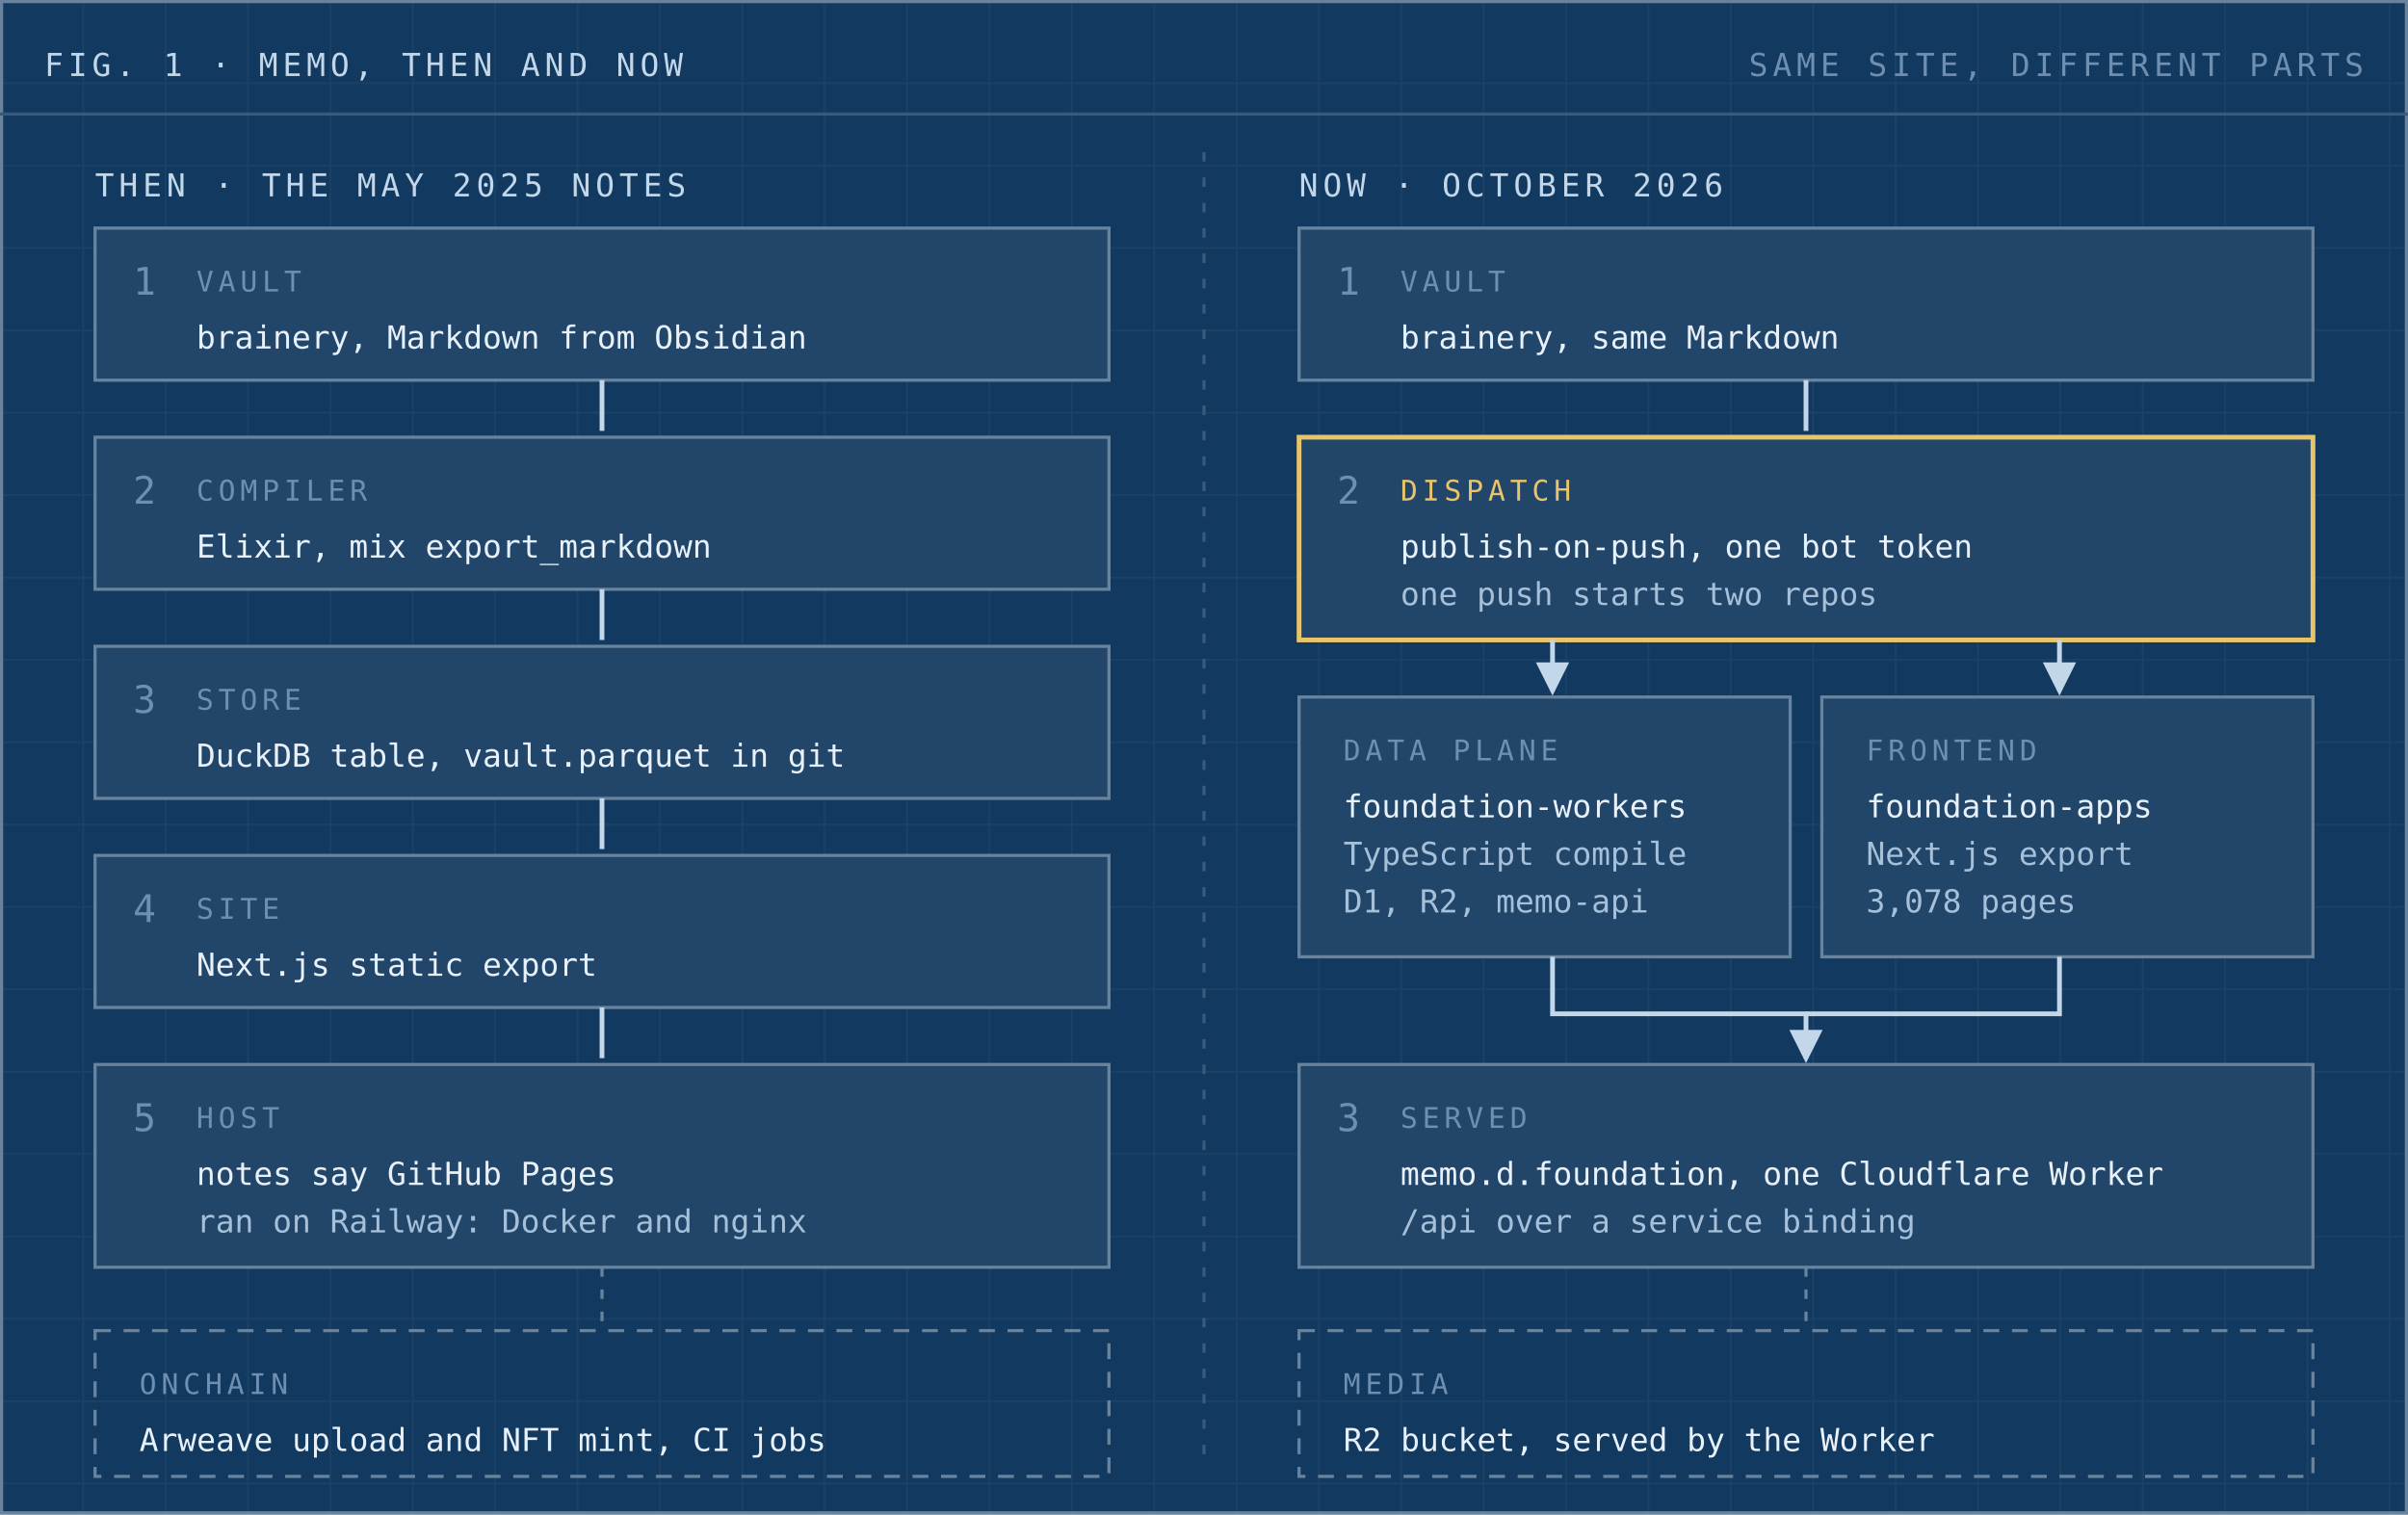
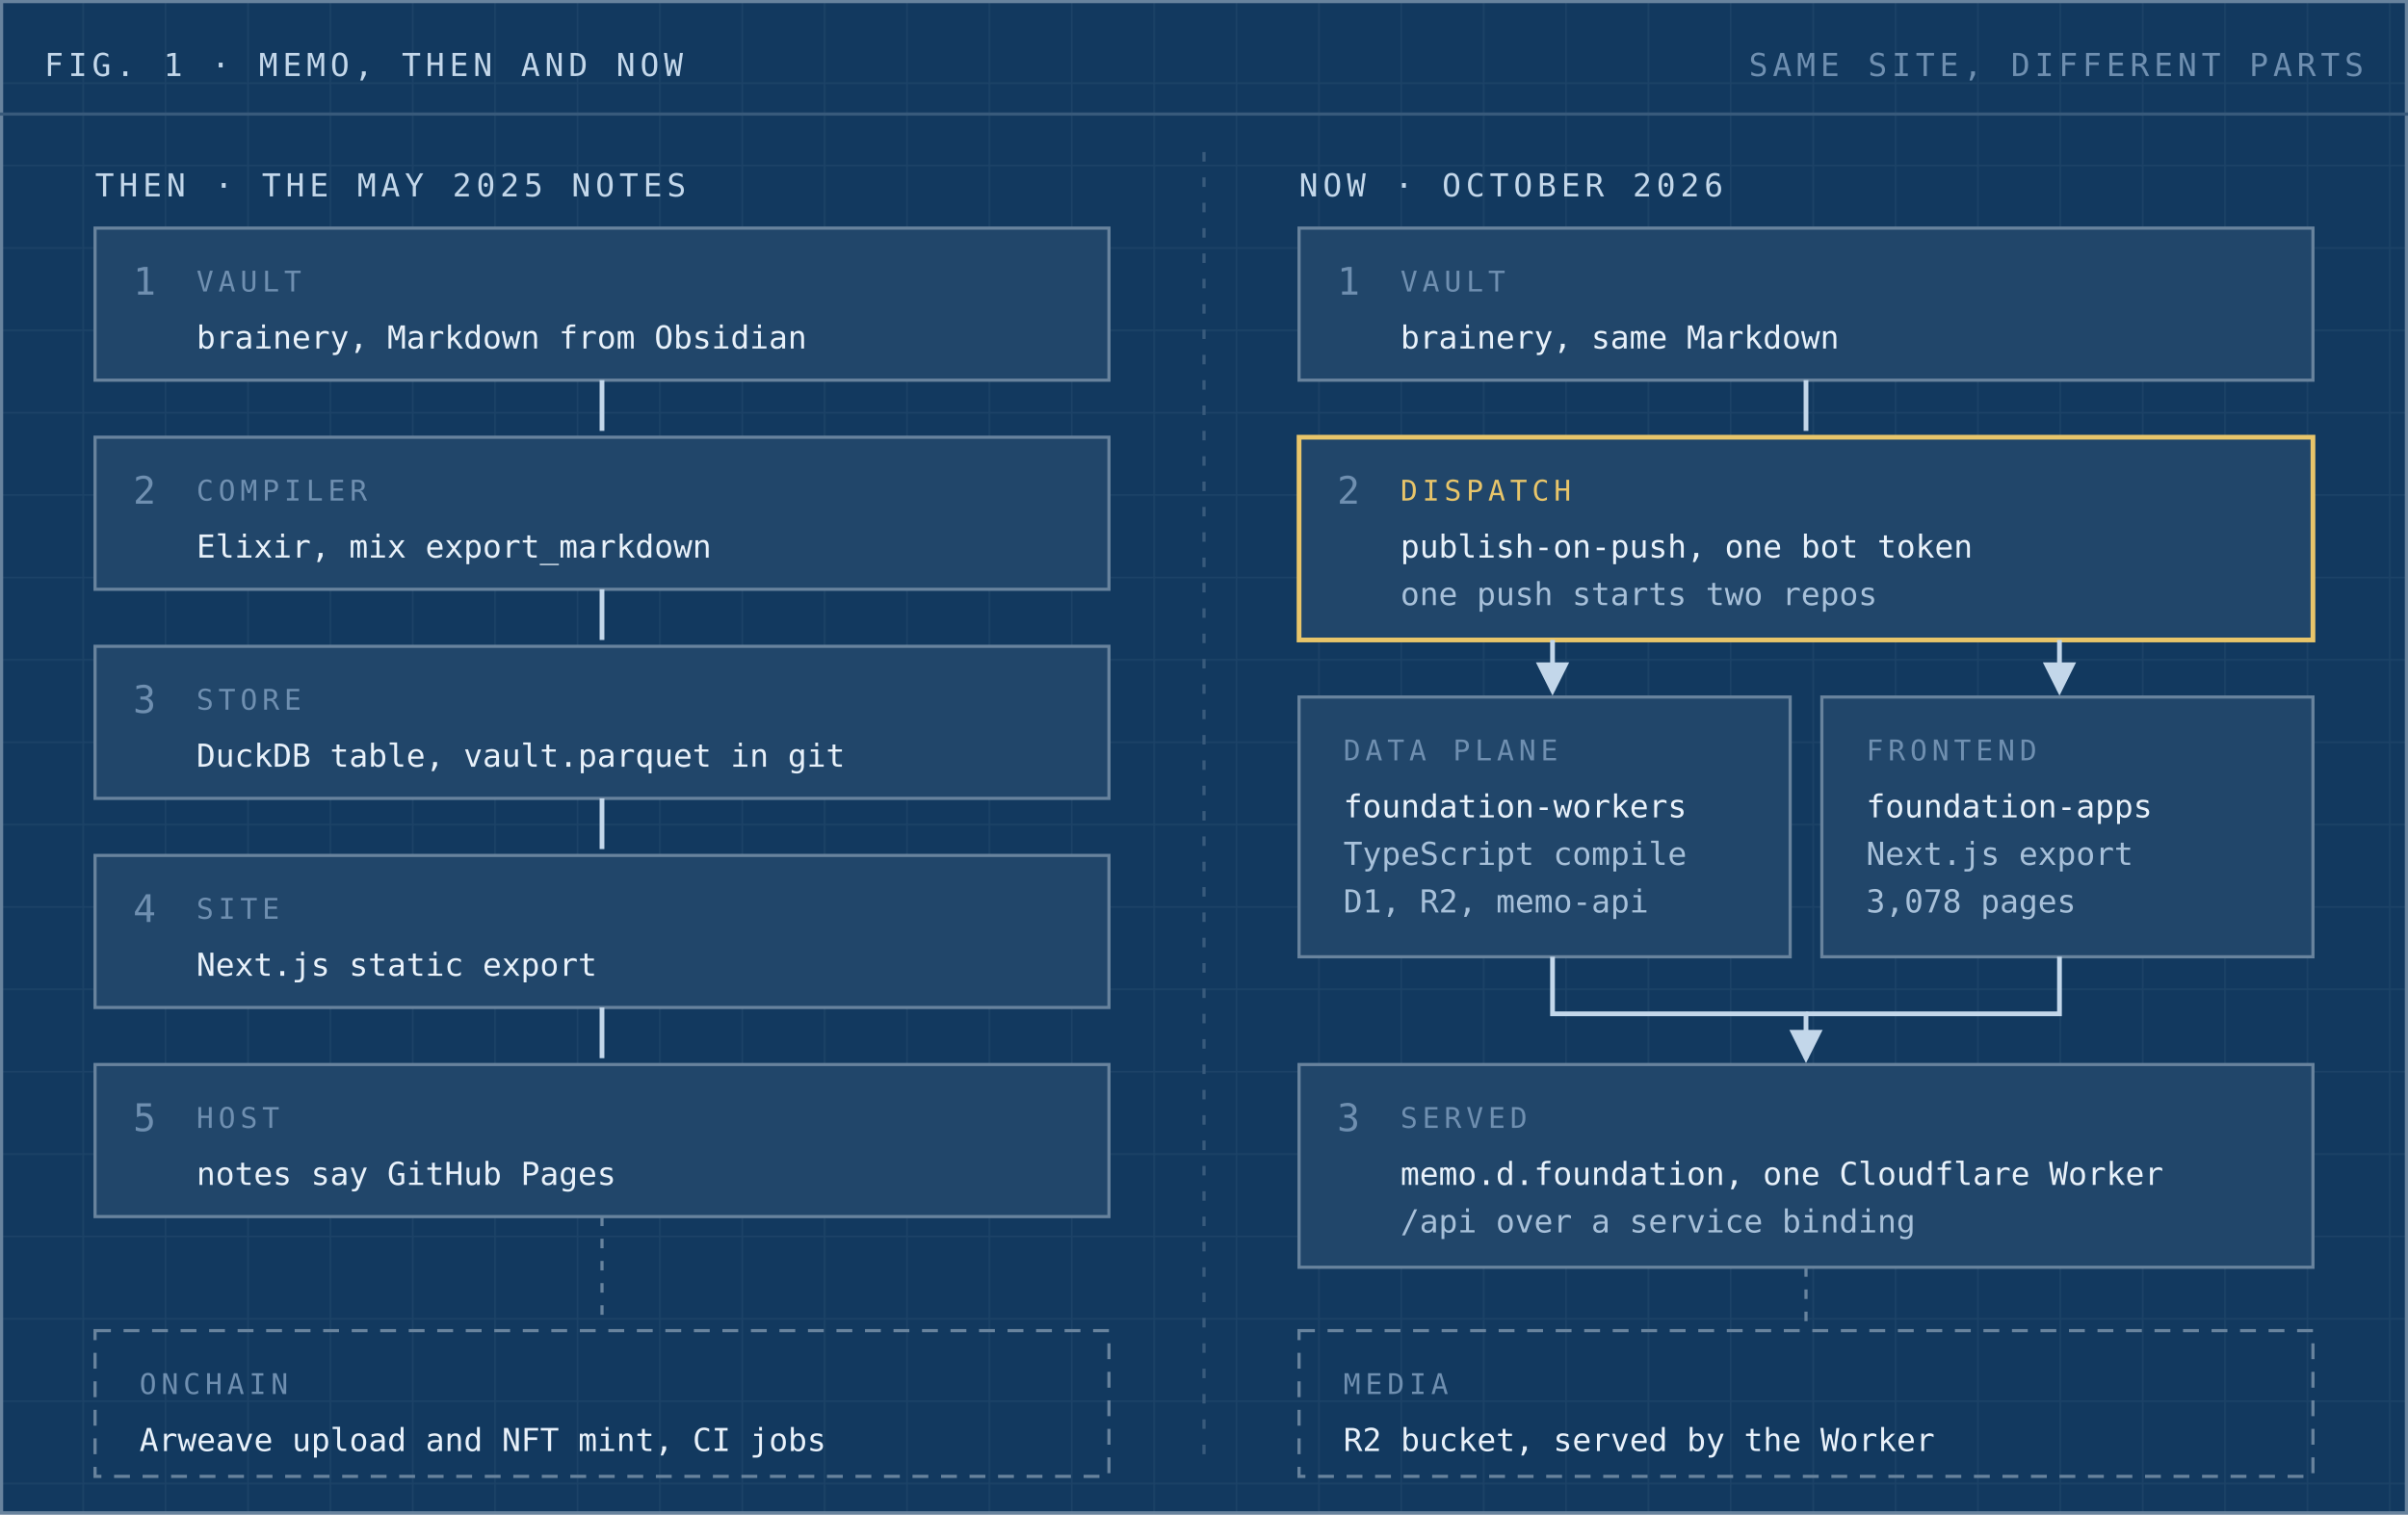
<svg xmlns="http://www.w3.org/2000/svg" viewBox="0 0 760 478" aria-label="Fig. 1: memo's build and host in the May 2025 notes beside the stack today" style="width:100%;height:auto;max-width:760px;display:block" font-family="ui-monospace, SFMono-Regular, Menlo, Consolas, monospace">
  <defs>
    <pattern id="grid1" width="26" height="26" patternUnits="userSpaceOnUse">
      <path d="M 26 0 L 0 0 0 26" fill="none" stroke="#e8f1fa" stroke-opacity="0.05" stroke-width="1" />
    </pattern>
    <marker id="ar1" viewBox="0 0 10 10" refX="8.5" refY="5" markerWidth="7" markerHeight="7" orient="auto">
      <path d="M0 0 L10 5 L0 10 z" fill="#c3d7ea" />
    </marker>
    <marker id="am1" viewBox="0 0 10 10" refX="8.5" refY="5" markerWidth="7" markerHeight="7" orient="auto">
      <path d="M0 0 L10 5 L0 10 z" fill="#e8c56a" />
    </marker>
  </defs>
  <rect width="760" height="478" fill="#12395f" />
  <rect width="760" height="478" fill="url(#grid1)" />
  <rect x="0.5" y="0.5" width="759" height="477" fill="none" stroke="#68839d" />
  <text x="14" y="24" font-size="10" letter-spacing="1.5" fill="#c3d7ea">FIG. 1 · MEMO, THEN AND NOW</text>
  <text x="746" y="24" font-size="10" letter-spacing="1.5" fill="#6f8fb0" text-anchor="end">SAME SITE, DIFFERENT PARTS</text>
  <line x1="0" y1="36" x2="760" y2="36" stroke="#385a7b" />
  <text x="30" y="62" font-size="10" letter-spacing="1.5" fill="#c3d7ea">THEN · THE MAY 2025 NOTES</text>
  <text x="410" y="62" font-size="10" letter-spacing="1.5" fill="#c3d7ea">NOW · OCTOBER 2026</text>
  <line x1="380" y1="48" x2="380" y2="462" stroke="#385a7b" stroke-dasharray="3 5" />
  <g>
    <rect x="30" y="72" width="320" height="48" fill="#21466a" stroke="#68839d" stroke-width="1" />
    <text x="42" y="93" font-size="12" fill="#6f8fb0">1</text>
    <text x="62" y="92" font-size="9" letter-spacing="1.5" fill="#6f8fb0">VAULT</text>
    <text x="62" y="110" font-size="10" fill="#e8f1fa">brainery, Markdown from Obsidian</text>
  </g>
  <line x1="190.0" y1="120" x2="190.0" y2="136" stroke="#c3d7ea" stroke-width="1.5" marker-end="url(#ar)" />
  <g>
    <rect x="30" y="138" width="320" height="48" fill="#21466a" stroke="#68839d" stroke-width="1" />
    <text x="42" y="159" font-size="12" fill="#6f8fb0">2</text>
    <text x="62" y="158" font-size="9" letter-spacing="1.5" fill="#6f8fb0">COMPILER</text>
    <text x="62" y="176" font-size="10" fill="#e8f1fa">Elixir, mix export_markdown</text>
  </g>
  <line x1="190.0" y1="186" x2="190.0" y2="202" stroke="#c3d7ea" stroke-width="1.5" marker-end="url(#ar)" />
  <g>
    <rect x="30" y="204" width="320" height="48" fill="#21466a" stroke="#68839d" stroke-width="1" />
    <text x="42" y="225" font-size="12" fill="#6f8fb0">3</text>
    <text x="62" y="224" font-size="9" letter-spacing="1.5" fill="#6f8fb0">STORE</text>
    <text x="62" y="242" font-size="10" fill="#e8f1fa">DuckDB table, vault.parquet in git</text>
  </g>
  <line x1="190.0" y1="252" x2="190.0" y2="268" stroke="#c3d7ea" stroke-width="1.5" marker-end="url(#ar)" />
  <g>
    <rect x="30" y="270" width="320" height="48" fill="#21466a" stroke="#68839d" stroke-width="1" />
    <text x="42" y="291" font-size="12" fill="#6f8fb0">4</text>
    <text x="62" y="290" font-size="9" letter-spacing="1.5" fill="#6f8fb0">SITE</text>
    <text x="62" y="308" font-size="10" fill="#e8f1fa">Next.js static export</text>
  </g>
  <line x1="190.0" y1="318" x2="190.0" y2="334" stroke="#c3d7ea" stroke-width="1.5" marker-end="url(#ar)" />
  <g>
-     <rect x="30" y="336" width="320" height="64" fill="#21466a" stroke="#68839d" stroke-width="1" />
+     <rect x="30" y="336" width="320" height="48" fill="#21466a" stroke="#68839d" stroke-width="1" />
    <text x="42" y="357" font-size="12" fill="#6f8fb0">5</text>
    <text x="62" y="356" font-size="9" letter-spacing="1.5" fill="#6f8fb0">HOST</text>
    <text x="62" y="374" font-size="10" fill="#e8f1fa">notes say GitHub Pages</text>
-     <text x="62" y="389" font-size="10" fill="#a7c0d9">ran on Railway: Docker and nginx</text>
  </g>
-   <line x1="190.0" y1="400" x2="190.0" y2="418" stroke="#68839d" stroke-dasharray="3 4" />
+   <line x1="190.0" y1="384" x2="190.0" y2="418" stroke="#68839d" stroke-dasharray="3 4" />
  <g>
    <rect x="30" y="420" width="320" height="46" fill="none" stroke="#68839d" stroke-width="1" stroke-dasharray="5 4" />
    <text x="44" y="440" font-size="9" letter-spacing="1.5" fill="#6f8fb0">ONCHAIN</text>
    <text x="44" y="458" font-size="10" fill="#e8f1fa">Arweave upload and NFT mint, CI jobs</text>
  </g>
  <g>
    <rect x="410" y="72" width="320" height="48" fill="#21466a" stroke="#68839d" stroke-width="1" />
    <text x="422" y="93" font-size="12" fill="#6f8fb0">1</text>
    <text x="442" y="92" font-size="9" letter-spacing="1.5" fill="#6f8fb0">VAULT</text>
    <text x="442" y="110" font-size="10" fill="#e8f1fa">brainery, same Markdown</text>
  </g>
  <line x1="570.0" y1="120" x2="570.0" y2="136" stroke="#c3d7ea" stroke-width="1.5" marker-end="url(#ar)" />
  <g>
    <rect x="410" y="138" width="320" height="64" fill="#21466a" stroke="#e8c56a" stroke-width="1.5" />
    <text x="422" y="159" font-size="12" fill="#6f8fb0">2</text>
    <text x="442" y="158" font-size="9" letter-spacing="1.5" fill="#e8c56a">DISPATCH</text>
    <text x="442" y="176" font-size="10" fill="#e8f1fa">publish-on-push, one bot token</text>
    <text x="442" y="191" font-size="10" fill="#a7c0d9">one push starts two repos</text>
  </g>
  <path d="M 490 202 L 490 218" fill="none" stroke="#c3d7ea" stroke-width="1.5" marker-end="url(#ar1)" />
  <path d="M 650 202 L 650 218" fill="none" stroke="#c3d7ea" stroke-width="1.5" marker-end="url(#ar1)" />
  <g>
    <rect x="410" y="220" width="155" height="82" fill="#21466a" stroke="#68839d" stroke-width="1" />
    <text x="424" y="240" font-size="9" letter-spacing="1.5" fill="#6f8fb0">DATA PLANE</text>
    <text x="424" y="258" font-size="10" fill="#e8f1fa">foundation-workers</text>
    <text x="424" y="273" font-size="10" fill="#a7c0d9">TypeScript compile</text>
    <text x="424" y="288" font-size="10" fill="#a7c0d9">D1, R2, memo-api</text>
  </g>
  <g>
    <rect x="575" y="220" width="155" height="82" fill="#21466a" stroke="#68839d" stroke-width="1" />
    <text x="589" y="240" font-size="9" letter-spacing="1.5" fill="#6f8fb0">FRONTEND</text>
    <text x="589" y="258" font-size="10" fill="#e8f1fa">foundation-apps</text>
    <text x="589" y="273" font-size="10" fill="#a7c0d9">Next.js export</text>
    <text x="589" y="288" font-size="10" fill="#a7c0d9">3,078 pages</text>
  </g>
  <path d="M 490 302 L 490 320 L 570 320 L 570 334" fill="none" stroke="#c3d7ea" stroke-width="1.5" marker-end="url(#ar1)" />
  <path d="M 650 302 L 650 320 L 570 320" fill="none" stroke="#c3d7ea" stroke-width="1.5" />
  <g>
    <rect x="410" y="336" width="320" height="64" fill="#21466a" stroke="#68839d" stroke-width="1" />
    <text x="422" y="357" font-size="12" fill="#6f8fb0">3</text>
    <text x="442" y="356" font-size="9" letter-spacing="1.5" fill="#6f8fb0">SERVED</text>
    <text x="442" y="374" font-size="10" fill="#e8f1fa">memo.d.foundation, one Cloudflare Worker</text>
    <text x="442" y="389" font-size="10" fill="#a7c0d9">/api over a service binding</text>
  </g>
  <line x1="570.0" y1="400" x2="570.0" y2="418" stroke="#68839d" stroke-dasharray="3 4" />
  <g>
    <rect x="410" y="420" width="320" height="46" fill="none" stroke="#68839d" stroke-width="1" stroke-dasharray="5 4" />
    <text x="424" y="440" font-size="9" letter-spacing="1.5" fill="#6f8fb0">MEDIA</text>
    <text x="424" y="458" font-size="10" fill="#e8f1fa">R2 bucket, served by the Worker</text>
  </g>
</svg>
